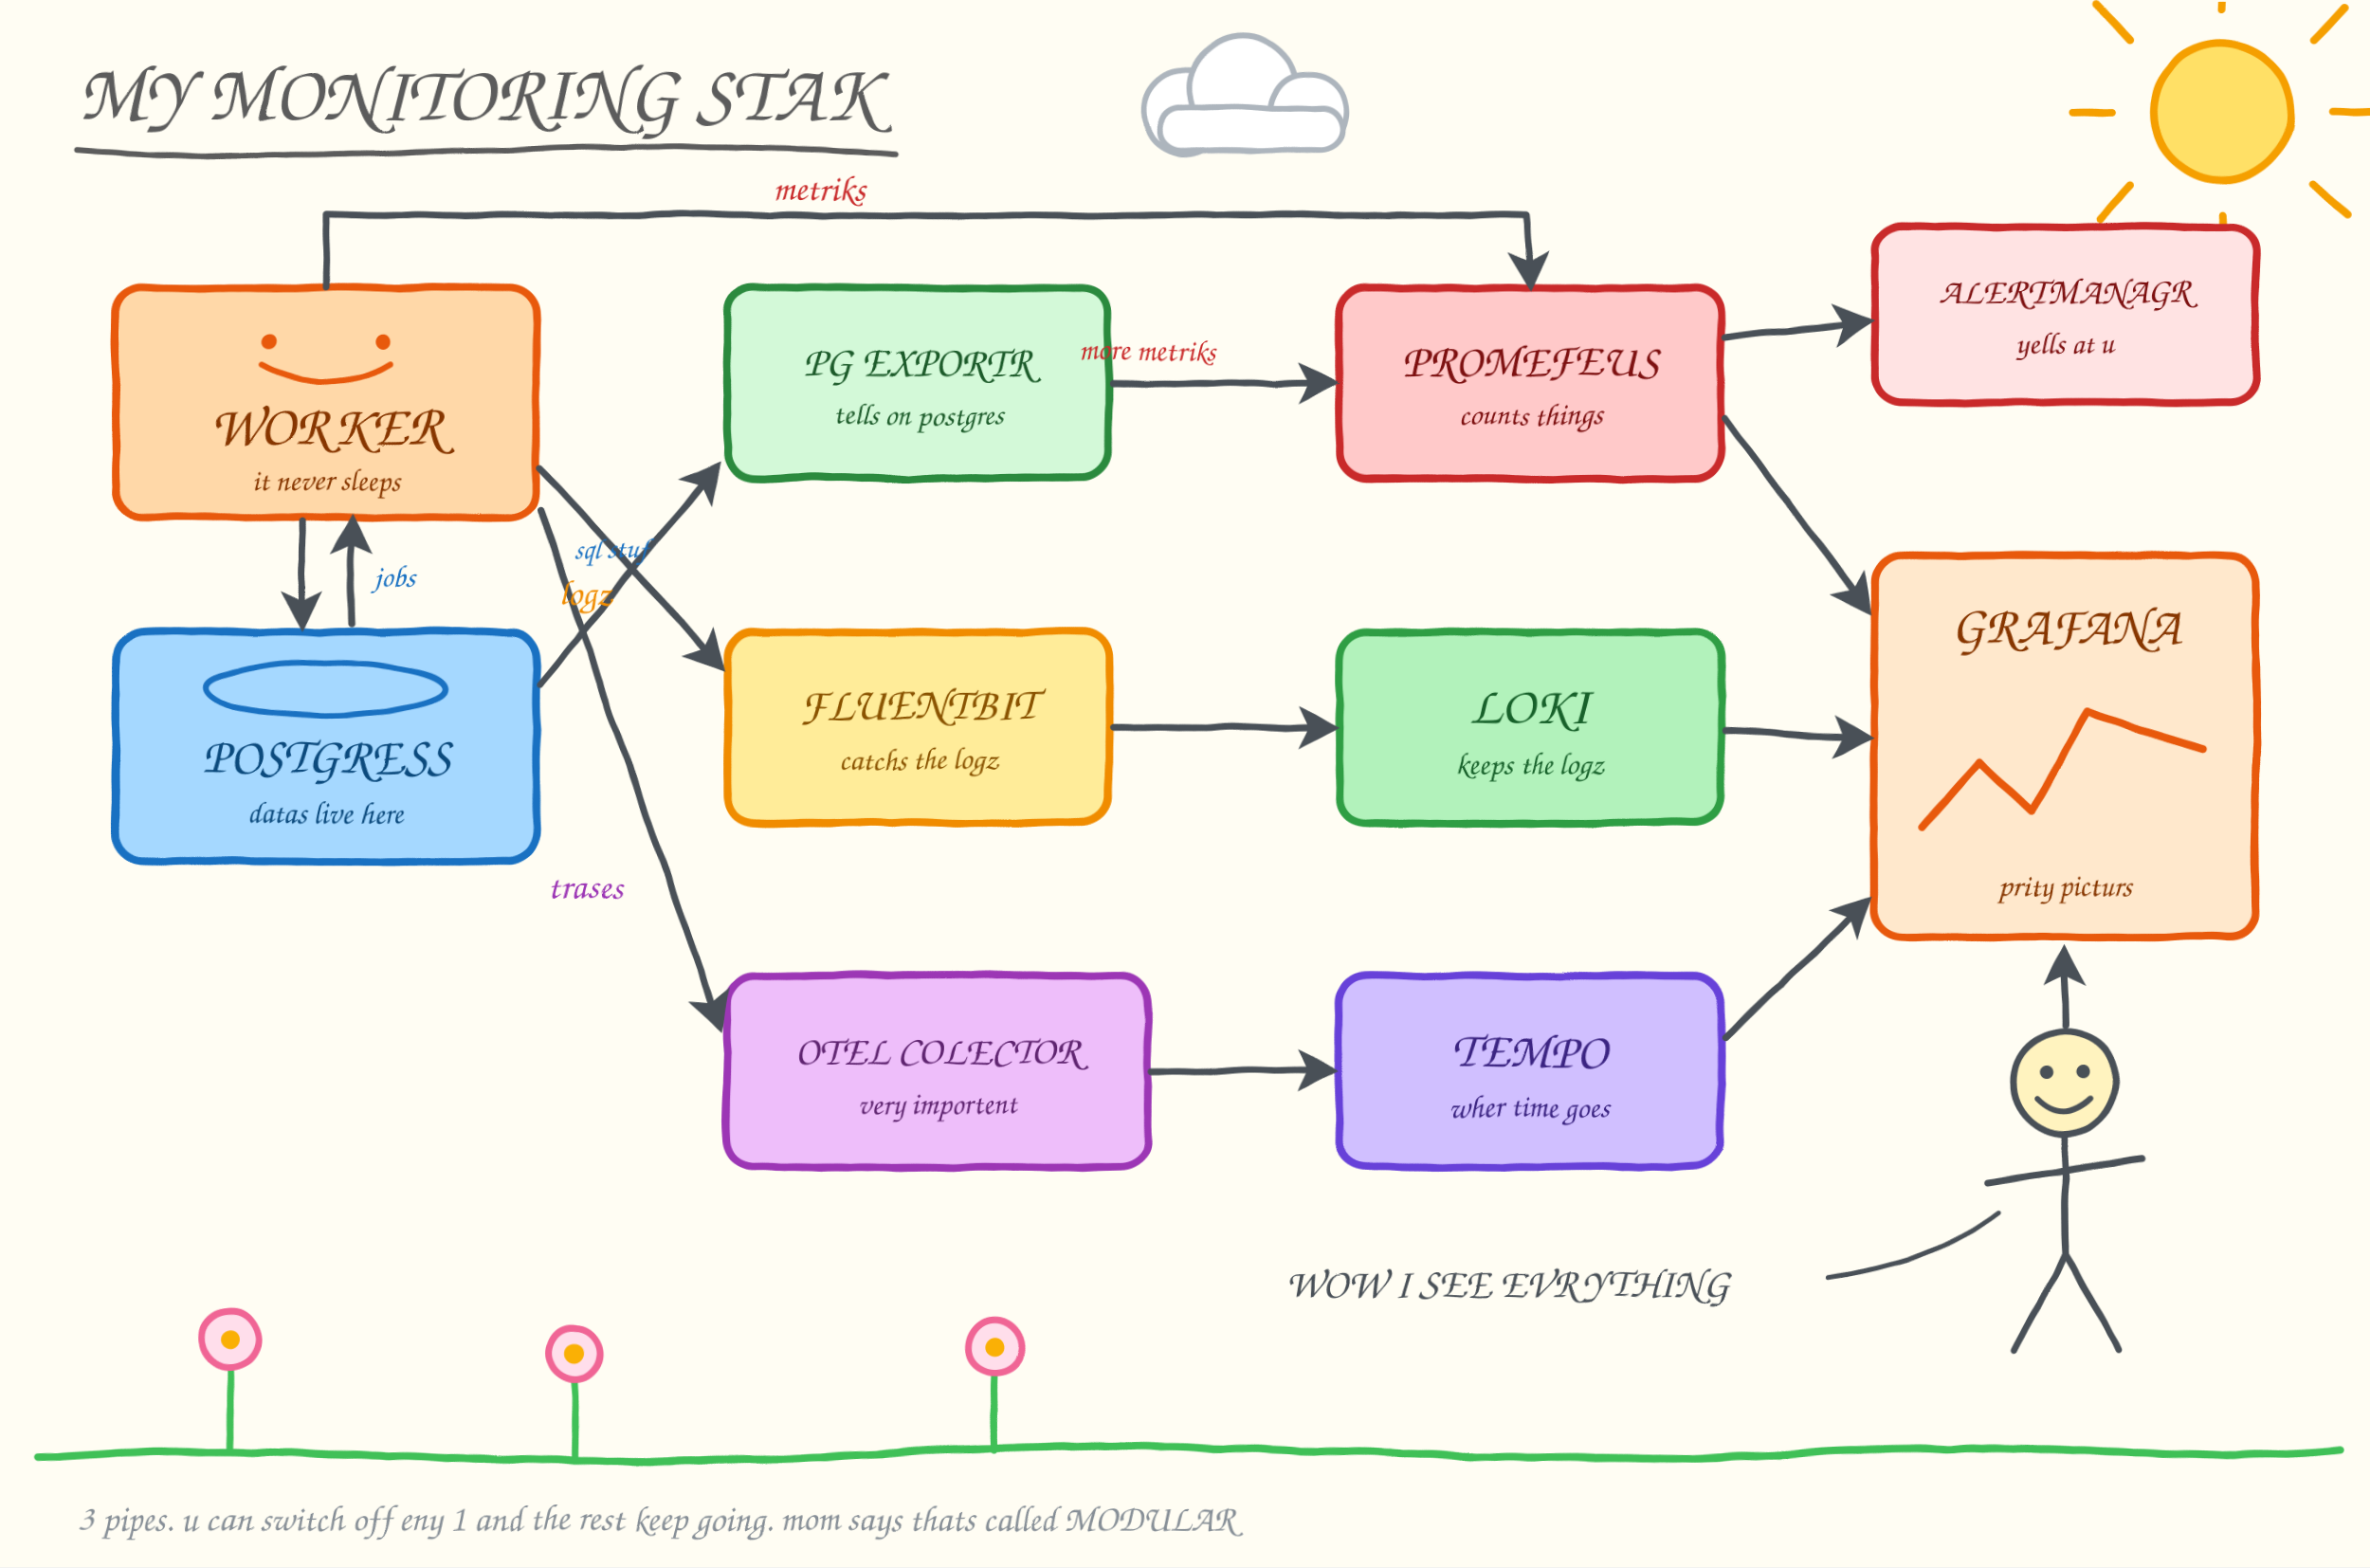
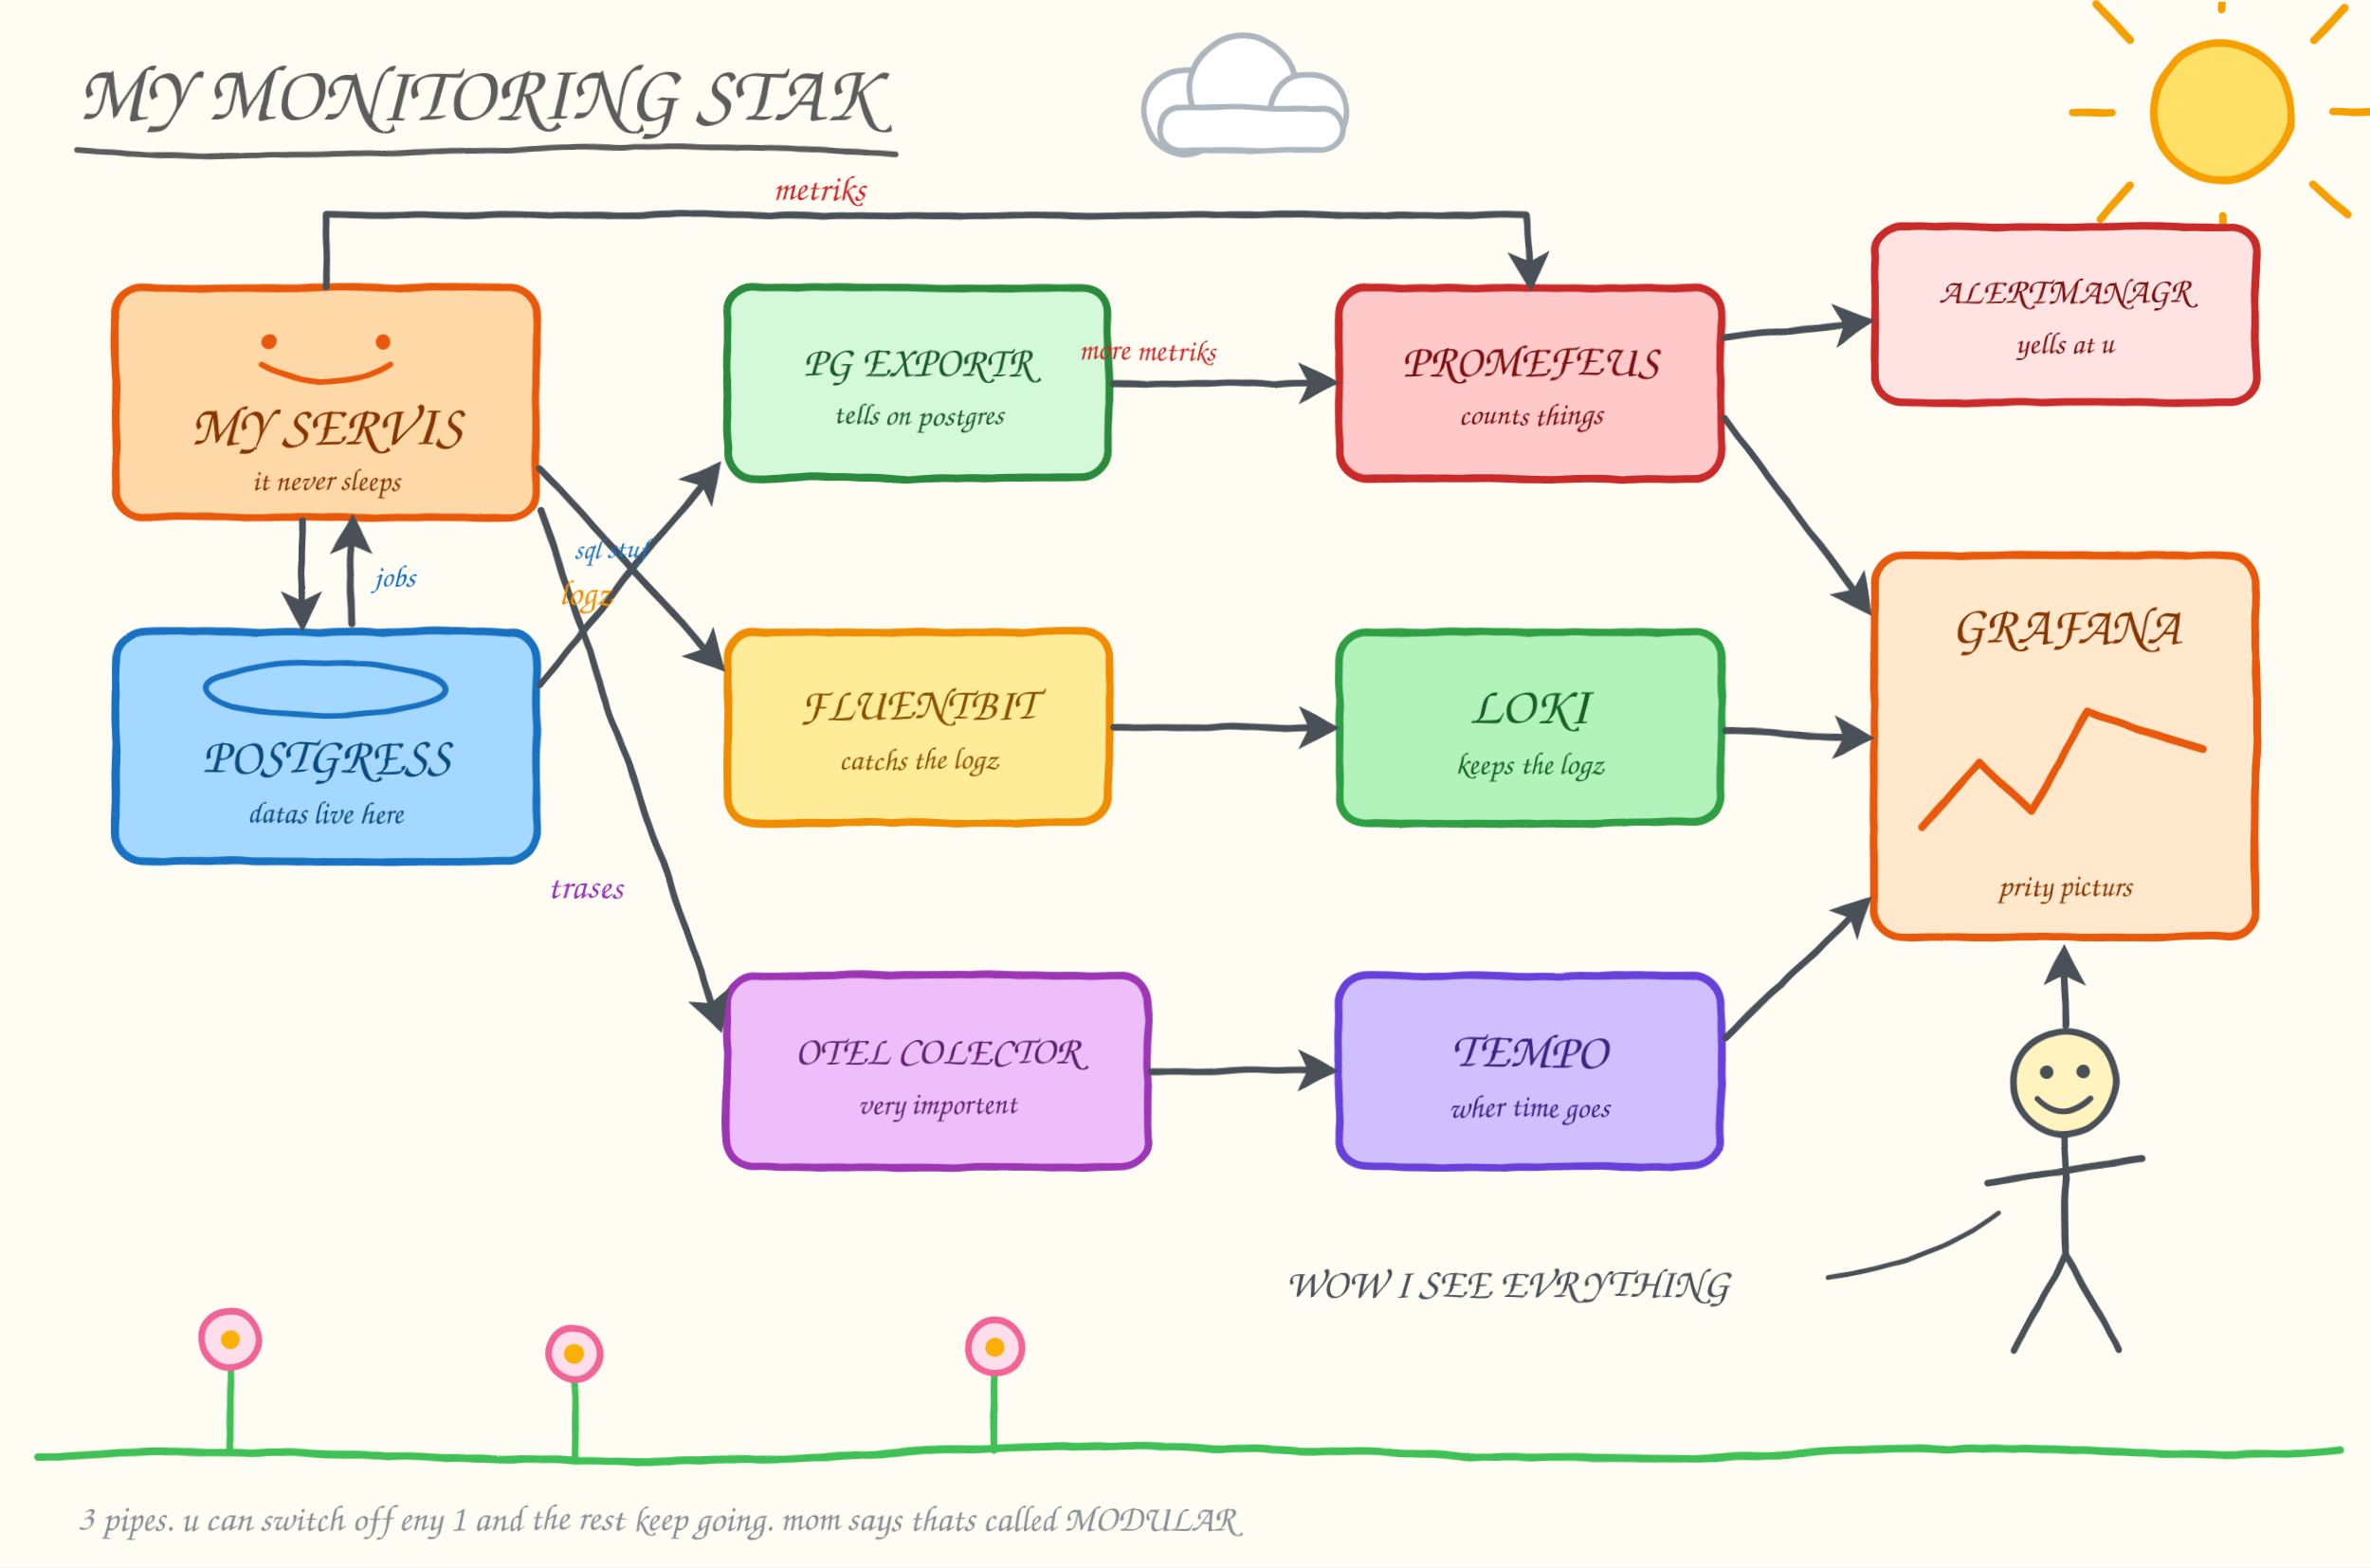
<svg xmlns="http://www.w3.org/2000/svg" viewBox="0 0 1240 820" width="1240" height="820" font-family="Comic Sans MS, Chalkboard SE, Marker Felt, Bradley Hand, Segoe Print, cursive">
  <defs>
    <filter id="wobble" x="-10%" y="-10%" width="120%" height="120%">
      <feTurbulence type="turbulence" baseFrequency="0.015" numOctaves="3" seed="11" result="noise" />
      <feDisplacementMap in="SourceGraphic" in2="noise" scale="2.5" xChannelSelector="R" yChannelSelector="G" />
    </filter>
    <marker id="ah" viewBox="0 0 12 12" refX="9" refY="6" markerWidth="7" markerHeight="7" orient="auto-start-reverse">
      <path d="M0.5,0.5 L11,6 L0.5,11.5 L3,6 Z" fill="#495057" />
    </marker>
  </defs>
  <rect width="1240" height="820" fill="#fffdf3" />
  <g filter="url(#wobble)" stroke-linecap="round" stroke-linejoin="round">
    <text x="40" y="62" font-size="42" fill="#5c5c5c">MY MONITORING STAK</text>
    <path d="M40,78 C 180,88 320,68 468,80" stroke="#5c5c5c" stroke-width="3" fill="none" />
    <circle cx="1162" cy="58" r="36" fill="#ffe066" stroke="#f59f00" stroke-width="4" />
    <g stroke="#f59f00" stroke-width="4">
      <path d="M1162,4 L1162,-14" />
      <path d="M1210,20 L1226,4" />
      <path d="M1220,58 L1240,58" />
      <path d="M1210,96 L1228,112" />
      <path d="M1162,112 L1162,132" />
      <path d="M1114,96 L1098,114" />
      <path d="M1104,58 L1084,58" />
      <path d="M1114,20 L1096,2" />
    </g>
    <g fill="#ffffff" stroke="#adb5bd" stroke-width="3">
      <circle cx="620" cy="58" r="22" />
      <circle cx="650" cy="46" r="28" />
      <circle cx="684" cy="58" r="20" />
      <rect x="606" y="56" width="96" height="22" rx="11" />
    </g>
    <rect x="60" y="150" width="220" height="120" rx="14" fill="#ffd8a8" stroke="#e8590c" stroke-width="4" />
    <circle cx="140" cy="178" r="4" fill="#e8590c" />
    <circle cx="200" cy="178" r="4" fill="#e8590c" />
    <path d="M136,190 Q170,208 204,190" stroke="#e8590c" stroke-width="3" fill="none" />
-     <text x="170" y="232" font-size="30" fill="#873600" text-anchor="middle">WORKER</text>
+     <text x="170" y="232" font-size="30" fill="#873600" text-anchor="middle">MY SERVIS</text>
    <text x="170" y="256" font-size="16" fill="#873600" text-anchor="middle">it never sleeps</text>
    <rect x="60" y="330" width="220" height="120" rx="14" fill="#a5d8ff" stroke="#1971c2" stroke-width="4" />
    <ellipse cx="170" cy="360" rx="62" ry="14" fill="none" stroke="#1971c2" stroke-width="3" />
    <text x="170" y="404" font-size="27" fill="#0b4a7d" text-anchor="middle">POSTGRESS</text>
    <text x="170" y="430" font-size="16" fill="#0b4a7d" text-anchor="middle">datas live here</text>
    <rect x="380" y="150" width="200" height="100" rx="14" fill="#d3f9d8" stroke="#2b8a3e" stroke-width="4" />
    <text x="480" y="196" font-size="22" fill="#1c5b2a" text-anchor="middle">PG EXPORTR</text>
    <text x="480" y="222" font-size="16" fill="#1c5b2a" text-anchor="middle">tells on postgres</text>
    <rect x="380" y="330" width="200" height="100" rx="14" fill="#ffec99" stroke="#f08c00" stroke-width="4" />
    <text x="480" y="376" font-size="24" fill="#8a5300" text-anchor="middle">FLUENTBIT</text>
    <text x="480" y="402" font-size="16" fill="#8a5300" text-anchor="middle">catchs the logz</text>
    <rect x="380" y="510" width="220" height="100" rx="14" fill="#eebefa" stroke="#9c36b5" stroke-width="4" />
    <text x="490" y="556" font-size="21" fill="#5f2470" text-anchor="middle">OTEL COLECTOR</text>
    <text x="490" y="582" font-size="16" fill="#5f2470" text-anchor="middle">very importent</text>
    <rect x="700" y="150" width="200" height="100" rx="14" fill="#ffc9c9" stroke="#c92a2a" stroke-width="4" />
    <text x="800" y="196" font-size="24" fill="#7d1010" text-anchor="middle">PROMEFEUS</text>
    <text x="800" y="222" font-size="16" fill="#7d1010" text-anchor="middle">counts things</text>
    <rect x="700" y="330" width="200" height="100" rx="14" fill="#b2f2bb" stroke="#2f9e44" stroke-width="4" />
    <text x="800" y="378" font-size="28" fill="#17612a" text-anchor="middle">LOKI</text>
    <text x="800" y="404" font-size="16" fill="#17612a" text-anchor="middle">keeps the logz</text>
    <rect x="700" y="510" width="200" height="100" rx="14" fill="#d0bfff" stroke="#6741d9" stroke-width="4" />
    <text x="800" y="558" font-size="26" fill="#3b2482" text-anchor="middle">TEMPO</text>
    <text x="800" y="584" font-size="16" fill="#3b2482" text-anchor="middle">wher time goes</text>
    <rect x="980" y="118" width="200" height="92" rx="14" fill="#ffe3e3" stroke="#c92a2a" stroke-width="4" />
    <text x="1080" y="158" font-size="19" fill="#7d1010" text-anchor="middle">ALERTMANAGR</text>
    <text x="1080" y="184" font-size="16" fill="#7d1010" text-anchor="middle">yells at u</text>
    <rect x="980" y="290" width="200" height="200" rx="14" fill="#ffe8cc" stroke="#e8590c" stroke-width="4" />
    <text x="1080" y="336" font-size="28" fill="#873600" text-anchor="middle">GRAFANA</text>
    <path d="M1005,432 L1035,398 L1062,424 L1092,372 L1152,392" stroke="#e8590c" stroke-width="4" fill="none" />
    <text x="1080" y="468" font-size="16" fill="#873600" text-anchor="middle">prity picturs</text>
    <g stroke="#495057" stroke-width="3.5" fill="none" marker-end="url(#ah)">
      <path d="M170,150 L170,112 L798,112 L800,148" />
      <path d="M282,244 L376,348" />
      <path d="M282,266 L376,536" />
      <path d="M282,358 L374,244" />
      <path d="M582,200 L696,200" />
      <path d="M582,380 L696,380" />
      <path d="M602,560 L696,560" />
      <path d="M902,176 L976,168" />
      <path d="M902,218 L976,318" />
      <path d="M902,382 L976,386" />
      <path d="M902,542 L976,472" />
      <path d="M158,272 L158,326" />
      <path d="M184,326 L184,272" />
    </g>
    <text x="404" y="104" font-size="19" fill="#c92a2a">metriks</text>
    <text x="600" y="188" font-size="16" fill="#c92a2a" text-anchor="middle">more metriks</text>
    <text x="292" y="316" font-size="19" fill="#f08c00">logz</text>
    <text x="286" y="470" font-size="19" fill="#9c36b5">trases</text>
    <text x="196" y="306" font-size="16" fill="#1971c2">jobs</text>
    <text x="300" y="292" font-size="15" fill="#1971c2">sql stuf</text>
    <circle cx="1080" cy="566" r="27" fill="#fff3bf" stroke="#495057" stroke-width="3.5" />
    <circle cx="1071" cy="560" r="3.5" fill="#495057" />
    <circle cx="1090" cy="560" r="3.5" fill="#495057" />
    <path d="M1066,574 Q1080,588 1094,574" stroke="#495057" stroke-width="3" fill="none" />
    <g stroke="#495057" stroke-width="3.5" fill="none">
      <path d="M1080,593 L1080,656" />
      <path d="M1040,618 L1120,606" />
      <path d="M1080,656 L1054,706" />
      <path d="M1080,656 L1108,706" />
      <path d="M1080,536 L1080,498" marker-end="url(#ah)" />
    </g>
    <text x="672" y="678" font-size="22" fill="#495057">WOW I SEE EVRYTHING</text>
    <path d="M956,668 Q1010,660 1046,634" stroke="#495057" stroke-width="2.5" fill="none" />
    <path d="M20,762 C 160,752 300,772 460,760 C 620,748 780,770 940,760 C 1060,752 1160,766 1224,758" stroke="#40c057" stroke-width="4" fill="none" />
    <g stroke="#40c057" stroke-width="3.5" fill="none">
      <path d="M120,758 L120,712" />
      <path d="M300,762 L300,720" />
      <path d="M520,758 L520,716" />
    </g>
    <g stroke="#f06595" stroke-width="3.5" fill="#ffdeeb">
      <circle cx="120" cy="700" r="15" />
      <circle cx="300" cy="708" r="13" />
      <circle cx="520" cy="704" r="14" />
    </g>
    <g fill="#fab005">
      <circle cx="120" cy="700" r="5" />
      <circle cx="300" cy="708" r="5" />
      <circle cx="520" cy="704" r="5" />
    </g>
    <text x="40" y="800" font-size="19" fill="#868e96">3 pipes. u can switch off eny 1 and the rest keep going. mom says thats called MODULAR</text>
  </g>
</svg>
